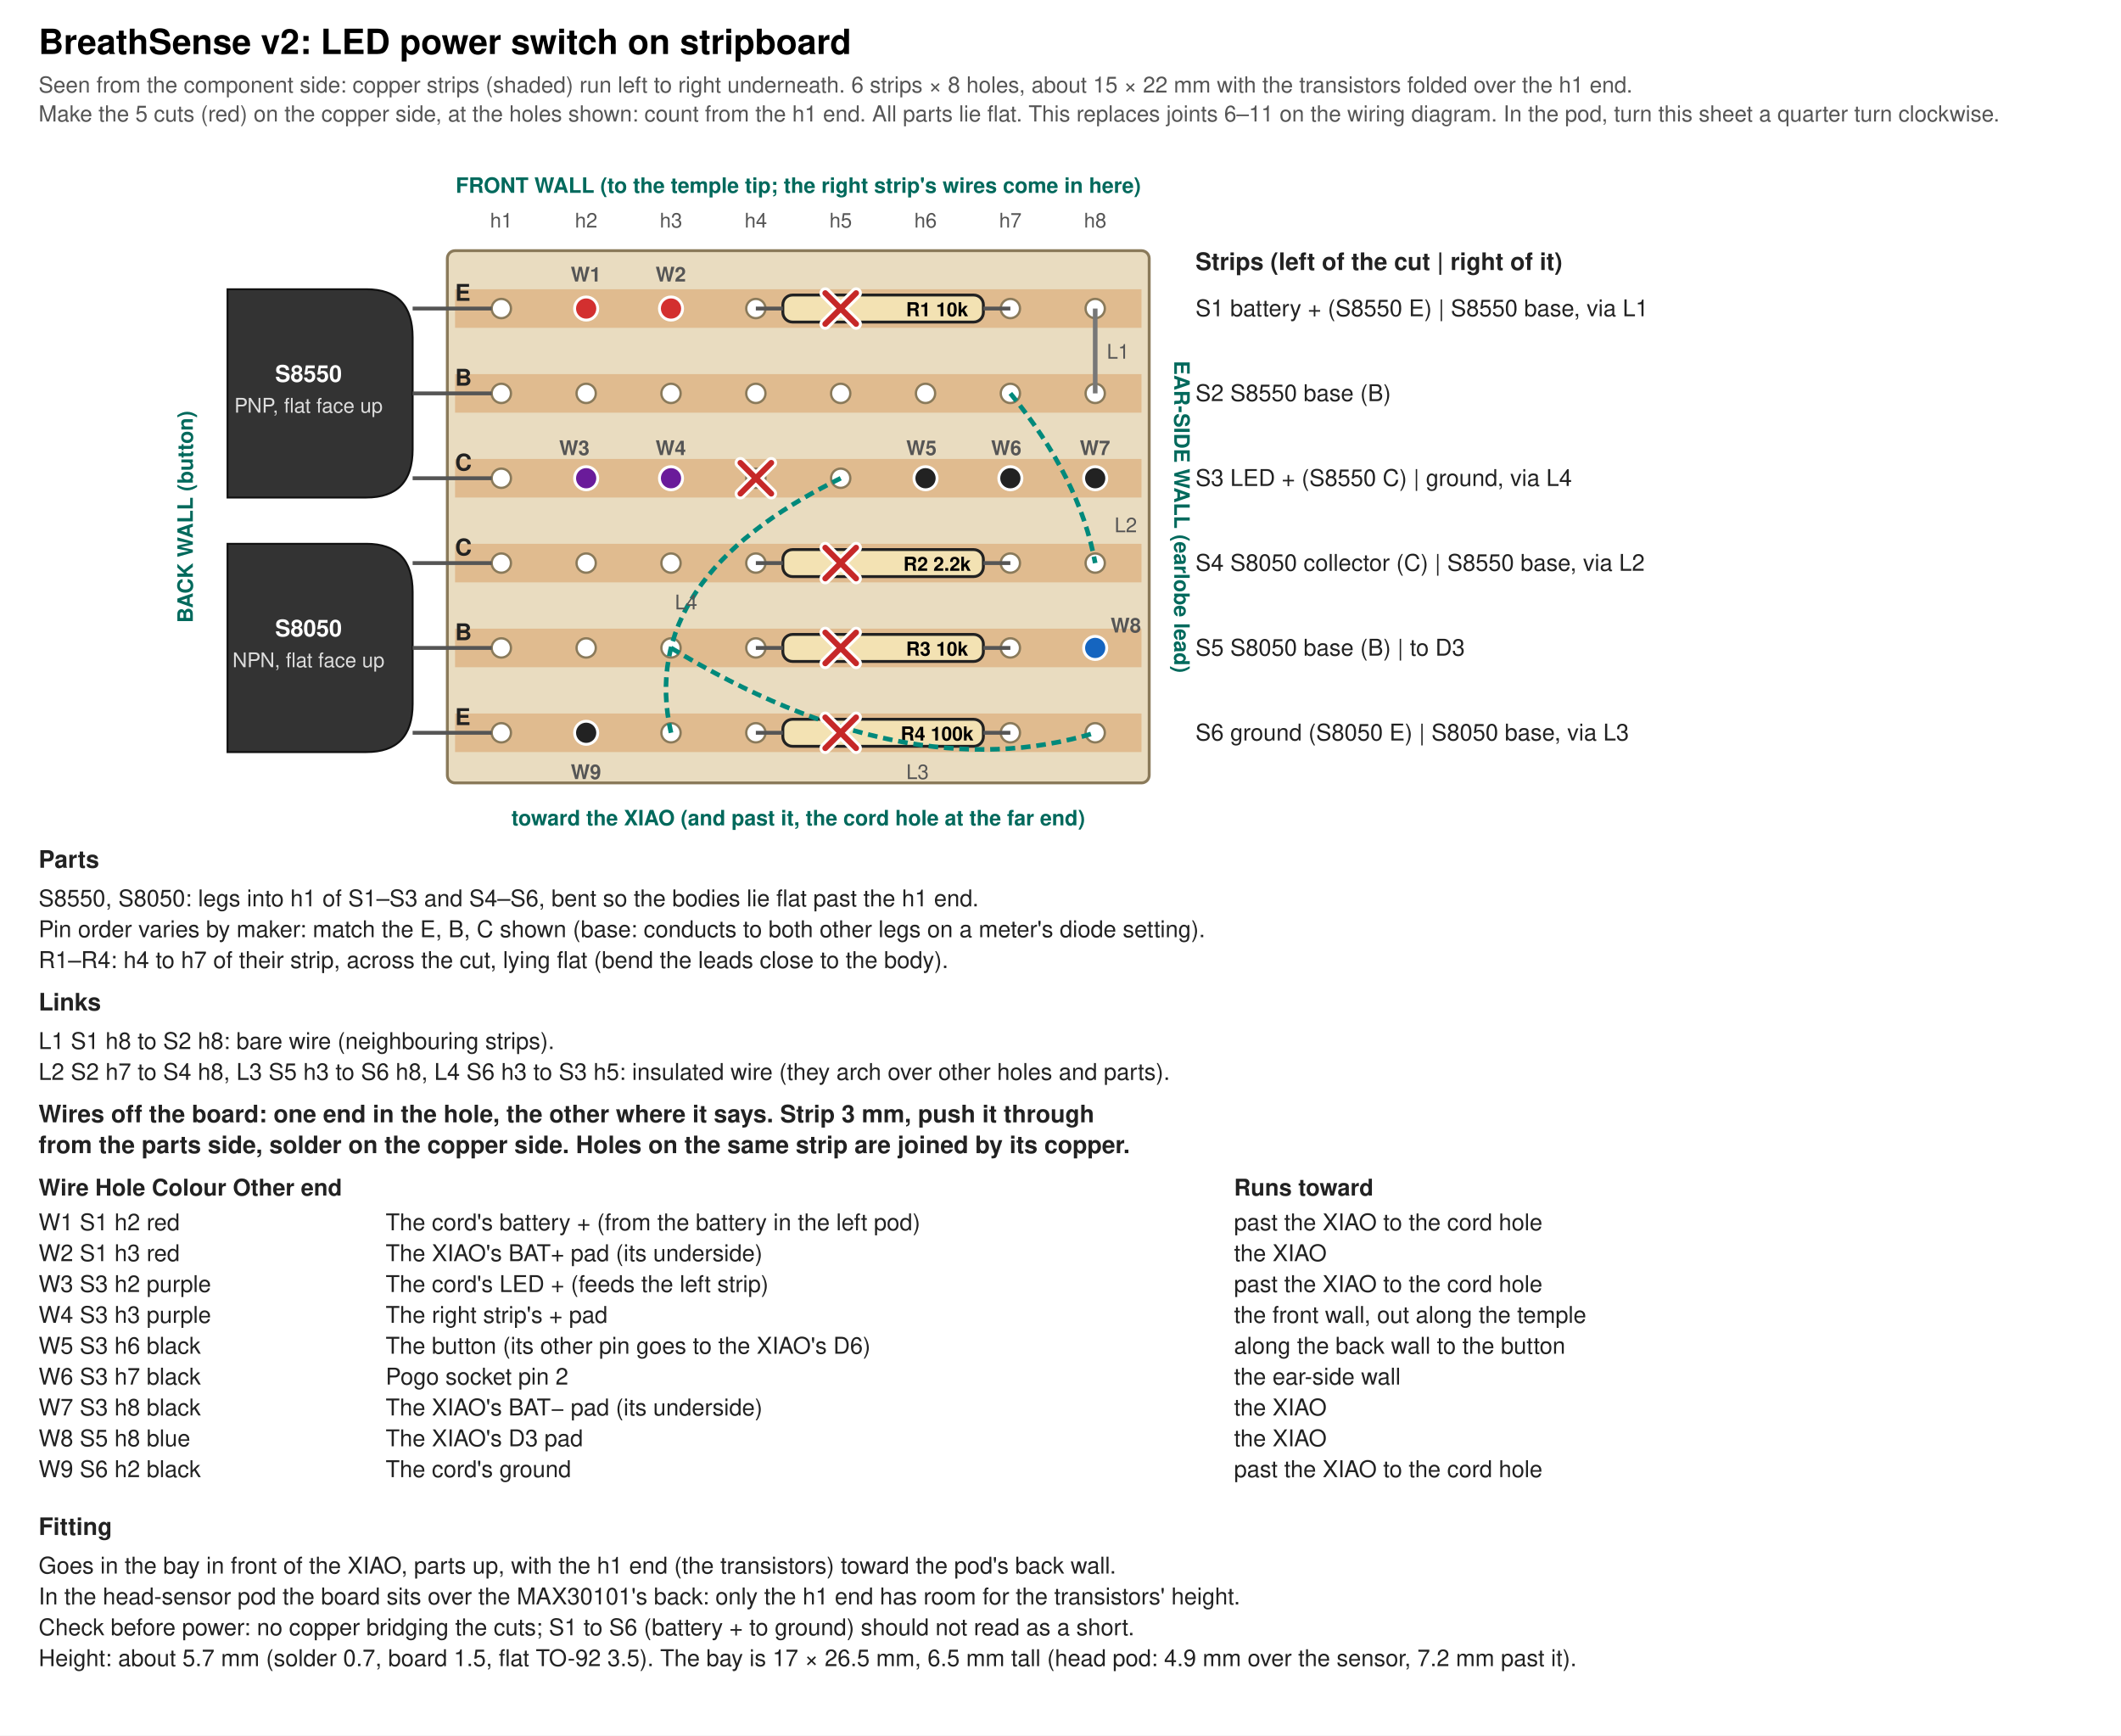
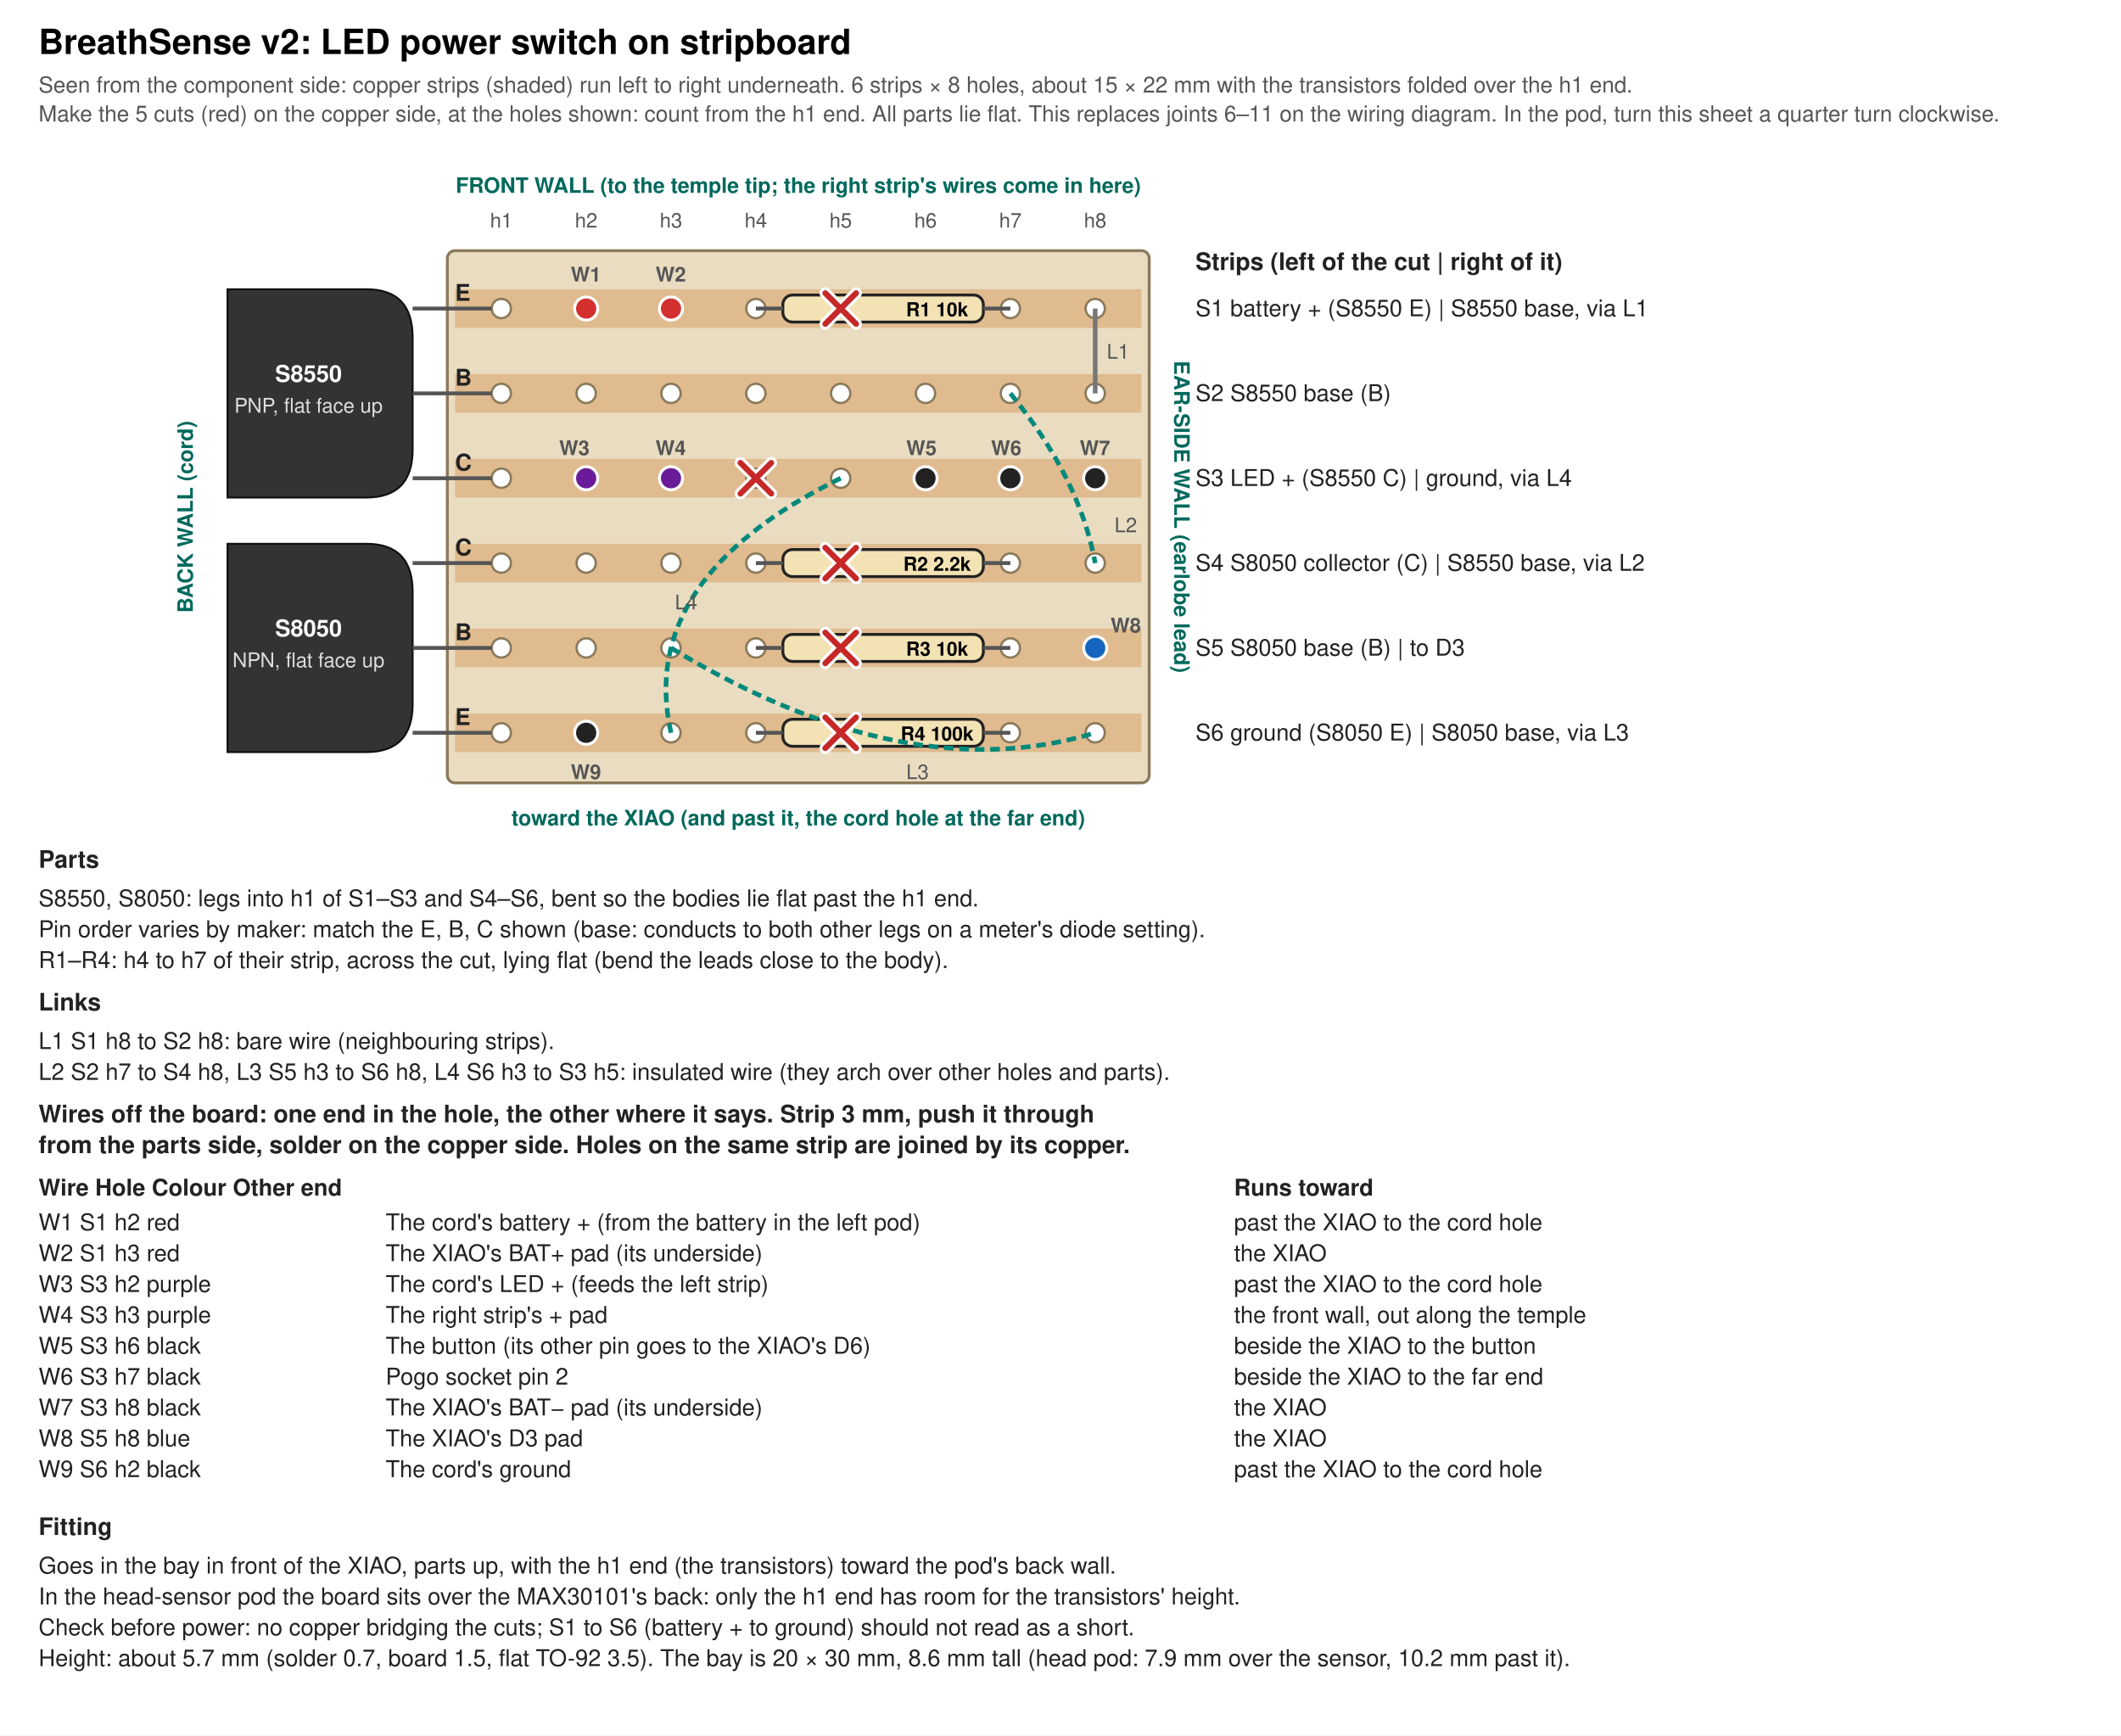
<svg xmlns="http://www.w3.org/2000/svg" viewBox="0 0 1100 900" width="1100" height="900" font-family="Helvetica, Arial, sans-serif" font-size="13">
  <style>
    .title { font-size: 15px; font-weight: bold; }
    .note { font-size: 11.5px; fill: #555; }
    .small { font-size: 10.5px; fill: #555; }
    .lbl { font-size: 12px; font-weight: bold; fill: #222; }
    .board { fill: #e9dcc0; stroke: #8a7a5a; stroke-width: 1.5; }
    .strip { fill: #d9a066; opacity: 0.55; }
    .hole { fill: #fff; stroke: #8a7a5a; stroke-width: 1.2; }
    .cut { stroke: #c62828; stroke-width: 3; stroke-linecap: round; }
    .res { fill: #f3e2b3; stroke: #222; stroke-width: 1.5; }
    .leg { fill: none; stroke: #555; stroke-width: 2; }
    .body { fill: #333; stroke: #111; stroke-width: 1; }
    .link { fill: none; stroke: #777; stroke-width: 2.4; }
    .ilink { fill: none; stroke: #00897b; stroke-width: 2.4; stroke-dasharray: 5 3; }
    .wd { stroke: #fff; stroke-width: 1.5; }
    .tbl { font-size: 12px; fill: #222; }
    .tblh { font-size: 12.5px; font-weight: bold; fill: #222; }
  </style>
  <rect width="1100" height="900" fill="#fff" />
  <text x="20" y="28" font-size="18" font-weight="bold">BreathSense v2: LED power switch on stripboard</text>
  <text x="20" y="48" class="note">Seen from the component side: copper strips (shaded) run left to right underneath. 6 strips × 8 holes, about 15 × 22 mm with the transistors folded over the h1 end.</text>
  <text x="20" y="63" class="note">Make the 5 cuts (red) on the copper side, at the holes shown: count from the h1 end. All parts lie flat. This replaces joints 6–11 on the wiring diagram. In the pod, turn this sheet a quarter turn clockwise.</text>
  <g class="small" text-anchor="middle">
    <text x="260" y="118">h1</text>
    <text x="304" y="118">h2</text>
    <text x="348" y="118">h3</text>
    <text x="392" y="118">h4</text>
    <text x="436" y="118">h5</text>
    <text x="480" y="118">h6</text>
    <text x="524" y="118">h7</text>
    <text x="568" y="118">h8</text>
  </g>
  <g font-size="11" font-weight="bold" fill="#00695c">
    <text x="414" y="100" text-anchor="middle">FRONT WALL (to the temple tip; the right strip's wires come in here)</text>
    <text x="414" y="428" text-anchor="middle">toward the XIAO (and past it, the cord hole at the far end)</text>
-     <text x="100" y="268" text-anchor="middle" transform="rotate(-90 100 268)">BACK WALL (button)</text>
+     <text x="100" y="268" text-anchor="middle" transform="rotate(-90 100 268)">BACK WALL (cord)</text>
    <text x="609" y="268" text-anchor="middle" transform="rotate(90 609 268)">EAR-SIDE WALL (earlobe lead)</text>
  </g>
  <rect class="board" x="232" y="130" width="364" height="276" rx="4" />
  <g>
    <rect class="strip" x="236" y="150" width="356" height="20" />
    <rect class="strip" x="236" y="194" width="356" height="20" />
    <rect class="strip" x="236" y="238" width="356" height="20" />
    <rect class="strip" x="236" y="282" width="356" height="20" />
    <rect class="strip" x="236" y="326" width="356" height="20" />
    <rect class="strip" x="236" y="370" width="356" height="20" />
  </g>
  <g class="hole">
    <circle cx="260" cy="160" r="5" />
    <circle cx="304" cy="160" r="5" />
    <circle cx="348" cy="160" r="5" />
    <circle cx="392" cy="160" r="5" />
    <circle cx="436" cy="160" r="5" />
    <circle cx="480" cy="160" r="5" />
    <circle cx="524" cy="160" r="5" />
    <circle cx="568" cy="160" r="5" />
    <circle cx="260" cy="204" r="5" />
    <circle cx="304" cy="204" r="5" />
    <circle cx="348" cy="204" r="5" />
    <circle cx="392" cy="204" r="5" />
    <circle cx="436" cy="204" r="5" />
    <circle cx="480" cy="204" r="5" />
    <circle cx="524" cy="204" r="5" />
    <circle cx="568" cy="204" r="5" />
    <circle cx="260" cy="248" r="5" />
    <circle cx="304" cy="248" r="5" />
    <circle cx="348" cy="248" r="5" />
    <circle cx="392" cy="248" r="5" />
    <circle cx="436" cy="248" r="5" />
    <circle cx="480" cy="248" r="5" />
    <circle cx="524" cy="248" r="5" />
    <circle cx="568" cy="248" r="5" />
    <circle cx="260" cy="292" r="5" />
    <circle cx="304" cy="292" r="5" />
    <circle cx="348" cy="292" r="5" />
    <circle cx="392" cy="292" r="5" />
    <circle cx="436" cy="292" r="5" />
    <circle cx="480" cy="292" r="5" />
    <circle cx="524" cy="292" r="5" />
    <circle cx="568" cy="292" r="5" />
    <circle cx="260" cy="336" r="5" />
    <circle cx="304" cy="336" r="5" />
    <circle cx="348" cy="336" r="5" />
    <circle cx="392" cy="336" r="5" />
    <circle cx="436" cy="336" r="5" />
    <circle cx="480" cy="336" r="5" />
    <circle cx="524" cy="336" r="5" />
    <circle cx="568" cy="336" r="5" />
    <circle cx="260" cy="380" r="5" />
    <circle cx="304" cy="380" r="5" />
    <circle cx="348" cy="380" r="5" />
    <circle cx="392" cy="380" r="5" />
    <circle cx="436" cy="380" r="5" />
    <circle cx="480" cy="380" r="5" />
    <circle cx="524" cy="380" r="5" />
    <circle cx="568" cy="380" r="5" />
  </g>
  <path class="body" d="M118 150 H190 Q214 150 214 175 V233 Q214 258 190 258 H118 Z" />
  <text x="160" y="198" fill="#fff" font-size="12" font-weight="bold" text-anchor="middle">S8550</text>
  <text x="160" y="214" fill="#ddd" font-size="10.5" text-anchor="middle">PNP, flat face up</text>
  <path class="leg" d="M214 160 H255" />
  <path class="leg" d="M214 204 H255" />
  <path class="leg" d="M214 248 H255" />
  <text x="236" y="156" class="lbl" font-size="11">E</text>
  <text x="236" y="200" class="lbl" font-size="11">B</text>
  <text x="236" y="244" class="lbl" font-size="11">C</text>
  <path class="body" d="M118 282 H190 Q214 282 214 307 V365 Q214 390 190 390 H118 Z" />
  <text x="160" y="330" fill="#fff" font-size="12" font-weight="bold" text-anchor="middle">S8050</text>
  <text x="160" y="346" fill="#ddd" font-size="10.5" text-anchor="middle">NPN, flat face up</text>
  <path class="leg" d="M214 292 H255" />
  <path class="leg" d="M214 336 H255" />
  <path class="leg" d="M214 380 H255" />
  <text x="236" y="288" class="lbl" font-size="11">C</text>
  <text x="236" y="332" class="lbl" font-size="11">B</text>
  <text x="236" y="376" class="lbl" font-size="11">E</text>
  <rect class="res" x="406" y="153" width="104" height="14" rx="5" />
  <text x="486" y="164" font-size="10" font-weight="bold" text-anchor="middle">R1 10k</text>
  <rect class="res" x="406" y="285" width="104" height="14" rx="5" />
  <text x="486" y="296" font-size="10" font-weight="bold" text-anchor="middle">R2 2.2k</text>
  <rect class="res" x="406" y="329" width="104" height="14" rx="5" />
  <text x="486" y="340" font-size="10" font-weight="bold" text-anchor="middle">R3 10k</text>
  <rect class="res" x="406" y="373" width="104" height="14" rx="5" />
  <text x="486" y="384" font-size="10" font-weight="bold" text-anchor="middle">R4 100k</text>
  <path class="leg" d="M392 160 H406 M510 160 H524" />
  <path class="leg" d="M392 292 H406 M510 292 H524" />
  <path class="leg" d="M392 336 H406 M510 336 H524" />
  <path class="leg" d="M392 380 H406 M510 380 H524" />
  <path class="link" d="M568 160 V204" />
  <path class="ilink" d="M524 204 Q560 248 568 292" />
  <path class="ilink" d="M348 336 Q470 410 568 380" />
  <path class="ilink" d="M348 380 Q330 300 436 248" />
  <g class="small">
    <text x="574" y="186">L1</text>
    <text x="578" y="276">L2</text>
    <text x="470" y="404">L3</text>
    <text x="350" y="316">L4</text>
  </g>
  <g class="wd">
    <circle cx="304" cy="160" r="6" fill="#d32f2f" />
    <circle cx="348" cy="160" r="6" fill="#d32f2f" />
    <circle cx="304" cy="248" r="6" fill="#6a1b9a" />
    <circle cx="348" cy="248" r="6" fill="#6a1b9a" />
    <circle cx="480" cy="248" r="6" fill="#222" />
    <circle cx="524" cy="248" r="6" fill="#222" />
    <circle cx="568" cy="248" r="6" fill="#222" />
    <circle cx="568" cy="336" r="6" fill="#1565c0" />
    <circle cx="304" cy="380" r="6" fill="#222" />
  </g>
  <g class="small" font-weight="bold">
    <text x="296" y="146">W1</text>
    <text x="340" y="146">W2</text>
    <text x="290" y="236">W3</text>
    <text x="340" y="236">W4</text>
    <text x="470" y="236">W5</text>
    <text x="514" y="236">W6</text>
    <text x="560" y="236">W7</text>
    <text x="576" y="328">W8</text>
    <text x="296" y="404">W9</text>
  </g>
  <g class="cut" style="stroke:#fff;stroke-width:6">
    <path d="M428 152 L444 168 M444 152 L428 168" />
    <path d="M384 240 L400 256 M400 240 L384 256" />
    <path d="M428 284 L444 300 M444 284 L428 300" />
    <path d="M428 328 L444 344 M444 328 L428 344" />
    <path d="M428 372 L444 388 M444 372 L428 388" />
  </g>
  <g class="cut">
    <path d="M428 152 L444 168 M444 152 L428 168" />
    <path d="M384 240 L400 256 M400 240 L384 256" />
    <path d="M428 284 L444 300 M444 284 L428 300" />
    <path d="M428 328 L444 344 M444 328 L428 344" />
    <path d="M428 372 L444 388 M444 372 L428 388" />
  </g>
  <g class="tbl">
    <text x="620" y="140" class="tblh">Strips (left of the cut | right of it)</text>
    <text x="620" y="164">S1  battery + (S8550 E)  |  S8550 base, via L1</text>
    <text x="620" y="208">S2  S8550 base (B)</text>
    <text x="620" y="252">S3  LED + (S8550 C)  |  ground, via L4</text>
    <text x="620" y="296">S4  S8050 collector (C)  |  S8550 base, via L2</text>
    <text x="620" y="340">S5  S8050 base (B)  |  to D3</text>
    <text x="620" y="384">S6  ground (S8050 E)  |  S8050 base, via L3</text>
  </g>
  <g class="tbl">
    <text x="20" y="450" class="tblh">Parts</text>
    <text x="20" y="470">S8550, S8050: legs into h1 of S1–S3 and S4–S6, bent so the bodies lie flat past the h1 end.</text>
    <text x="20" y="486">Pin order varies by maker: match the E, B, C shown (base: conducts to both other legs on a meter's diode setting).</text>
    <text x="20" y="502">R1–R4: h4 to h7 of their strip, across the cut, lying flat (bend the leads close to the body).</text>
    <text x="20" y="524" class="tblh">Links</text>
    <text x="20" y="544">L1  S1 h8 to S2 h8: bare wire (neighbouring strips).</text>
    <text x="20" y="560">L2  S2 h7 to S4 h8, L3  S5 h3 to S6 h8, L4  S6 h3 to S3 h5: insulated wire (they arch over other holes and parts).</text>
    <text x="20" y="582" class="tblh">Wires off the board: one end in the hole, the other where it says. Strip 3 mm, push it through</text>
    <text x="20" y="598" class="tblh">from the parts side, solder on the copper side. Holes on the same strip are joined by its copper.</text>
    <text x="20" y="620" font-weight="bold">Wire  Hole    Colour   Other end</text>
    <text x="640" y="620" font-weight="bold">Runs toward</text>
    <text x="20" y="638">W1    S1 h2   red</text>
    <text x="200" y="638">The cord's battery + (from the battery in the left pod)</text>
    <text x="640" y="638">past the XIAO to the cord hole</text>
    <text x="20" y="654">W2    S1 h3   red</text>
    <text x="200" y="654">The XIAO's BAT+ pad (its underside)</text>
    <text x="640" y="654">the XIAO</text>
    <text x="20" y="670">W3    S3 h2   purple</text>
    <text x="200" y="670">The cord's LED + (feeds the left strip)</text>
    <text x="640" y="670">past the XIAO to the cord hole</text>
    <text x="20" y="686">W4    S3 h3   purple</text>
    <text x="200" y="686">The right strip's + pad</text>
    <text x="640" y="686">the front wall, out along the temple</text>
    <text x="20" y="702">W5    S3 h6   black</text>
    <text x="200" y="702">The button (its other pin goes to the XIAO's D6)</text>
-     <text x="640" y="702">along the back wall to the button</text>
+     <text x="640" y="702">beside the XIAO to the button</text>
    <text x="20" y="718">W6    S3 h7   black</text>
    <text x="200" y="718">Pogo socket pin 2</text>
-     <text x="640" y="718">the ear-side wall</text>
+     <text x="640" y="718">beside the XIAO to the far end</text>
    <text x="20" y="734">W7    S3 h8   black</text>
    <text x="200" y="734">The XIAO's BAT− pad (its underside)</text>
    <text x="640" y="734">the XIAO</text>
    <text x="20" y="750">W8    S5 h8   blue</text>
    <text x="200" y="750">The XIAO's D3 pad</text>
    <text x="640" y="750">the XIAO</text>
    <text x="20" y="766">W9    S6 h2   black</text>
    <text x="200" y="766">The cord's ground</text>
    <text x="640" y="766">past the XIAO to the cord hole</text>
    <text x="20" y="796" class="tblh">Fitting</text>
    <text x="20" y="816">Goes in the bay in front of the XIAO, parts up, with the h1 end (the transistors) toward the pod's back wall.</text>
    <text x="20" y="832">In the head-sensor pod the board sits over the MAX30101's back: only the h1 end has room for the transistors' height.</text>
    <text x="20" y="848">Check before power: no copper bridging the cuts; S1 to S6 (battery + to ground) should not read as a short.</text>
-     <text x="20" y="864">Height: about 5.7 mm (solder 0.7, board 1.5, flat TO-92 3.5). The bay is 17 × 26.5 mm, 6.5 mm tall (head pod: 4.9 mm over the sensor, 7.2 mm past it).</text>
+     <text x="20" y="864">Height: about 5.7 mm (solder 0.7, board 1.5, flat TO-92 3.5). The bay is 20 × 30 mm, 8.6 mm tall (head pod: 7.9 mm over the sensor, 10.2 mm past it).</text>
  </g>
</svg>
